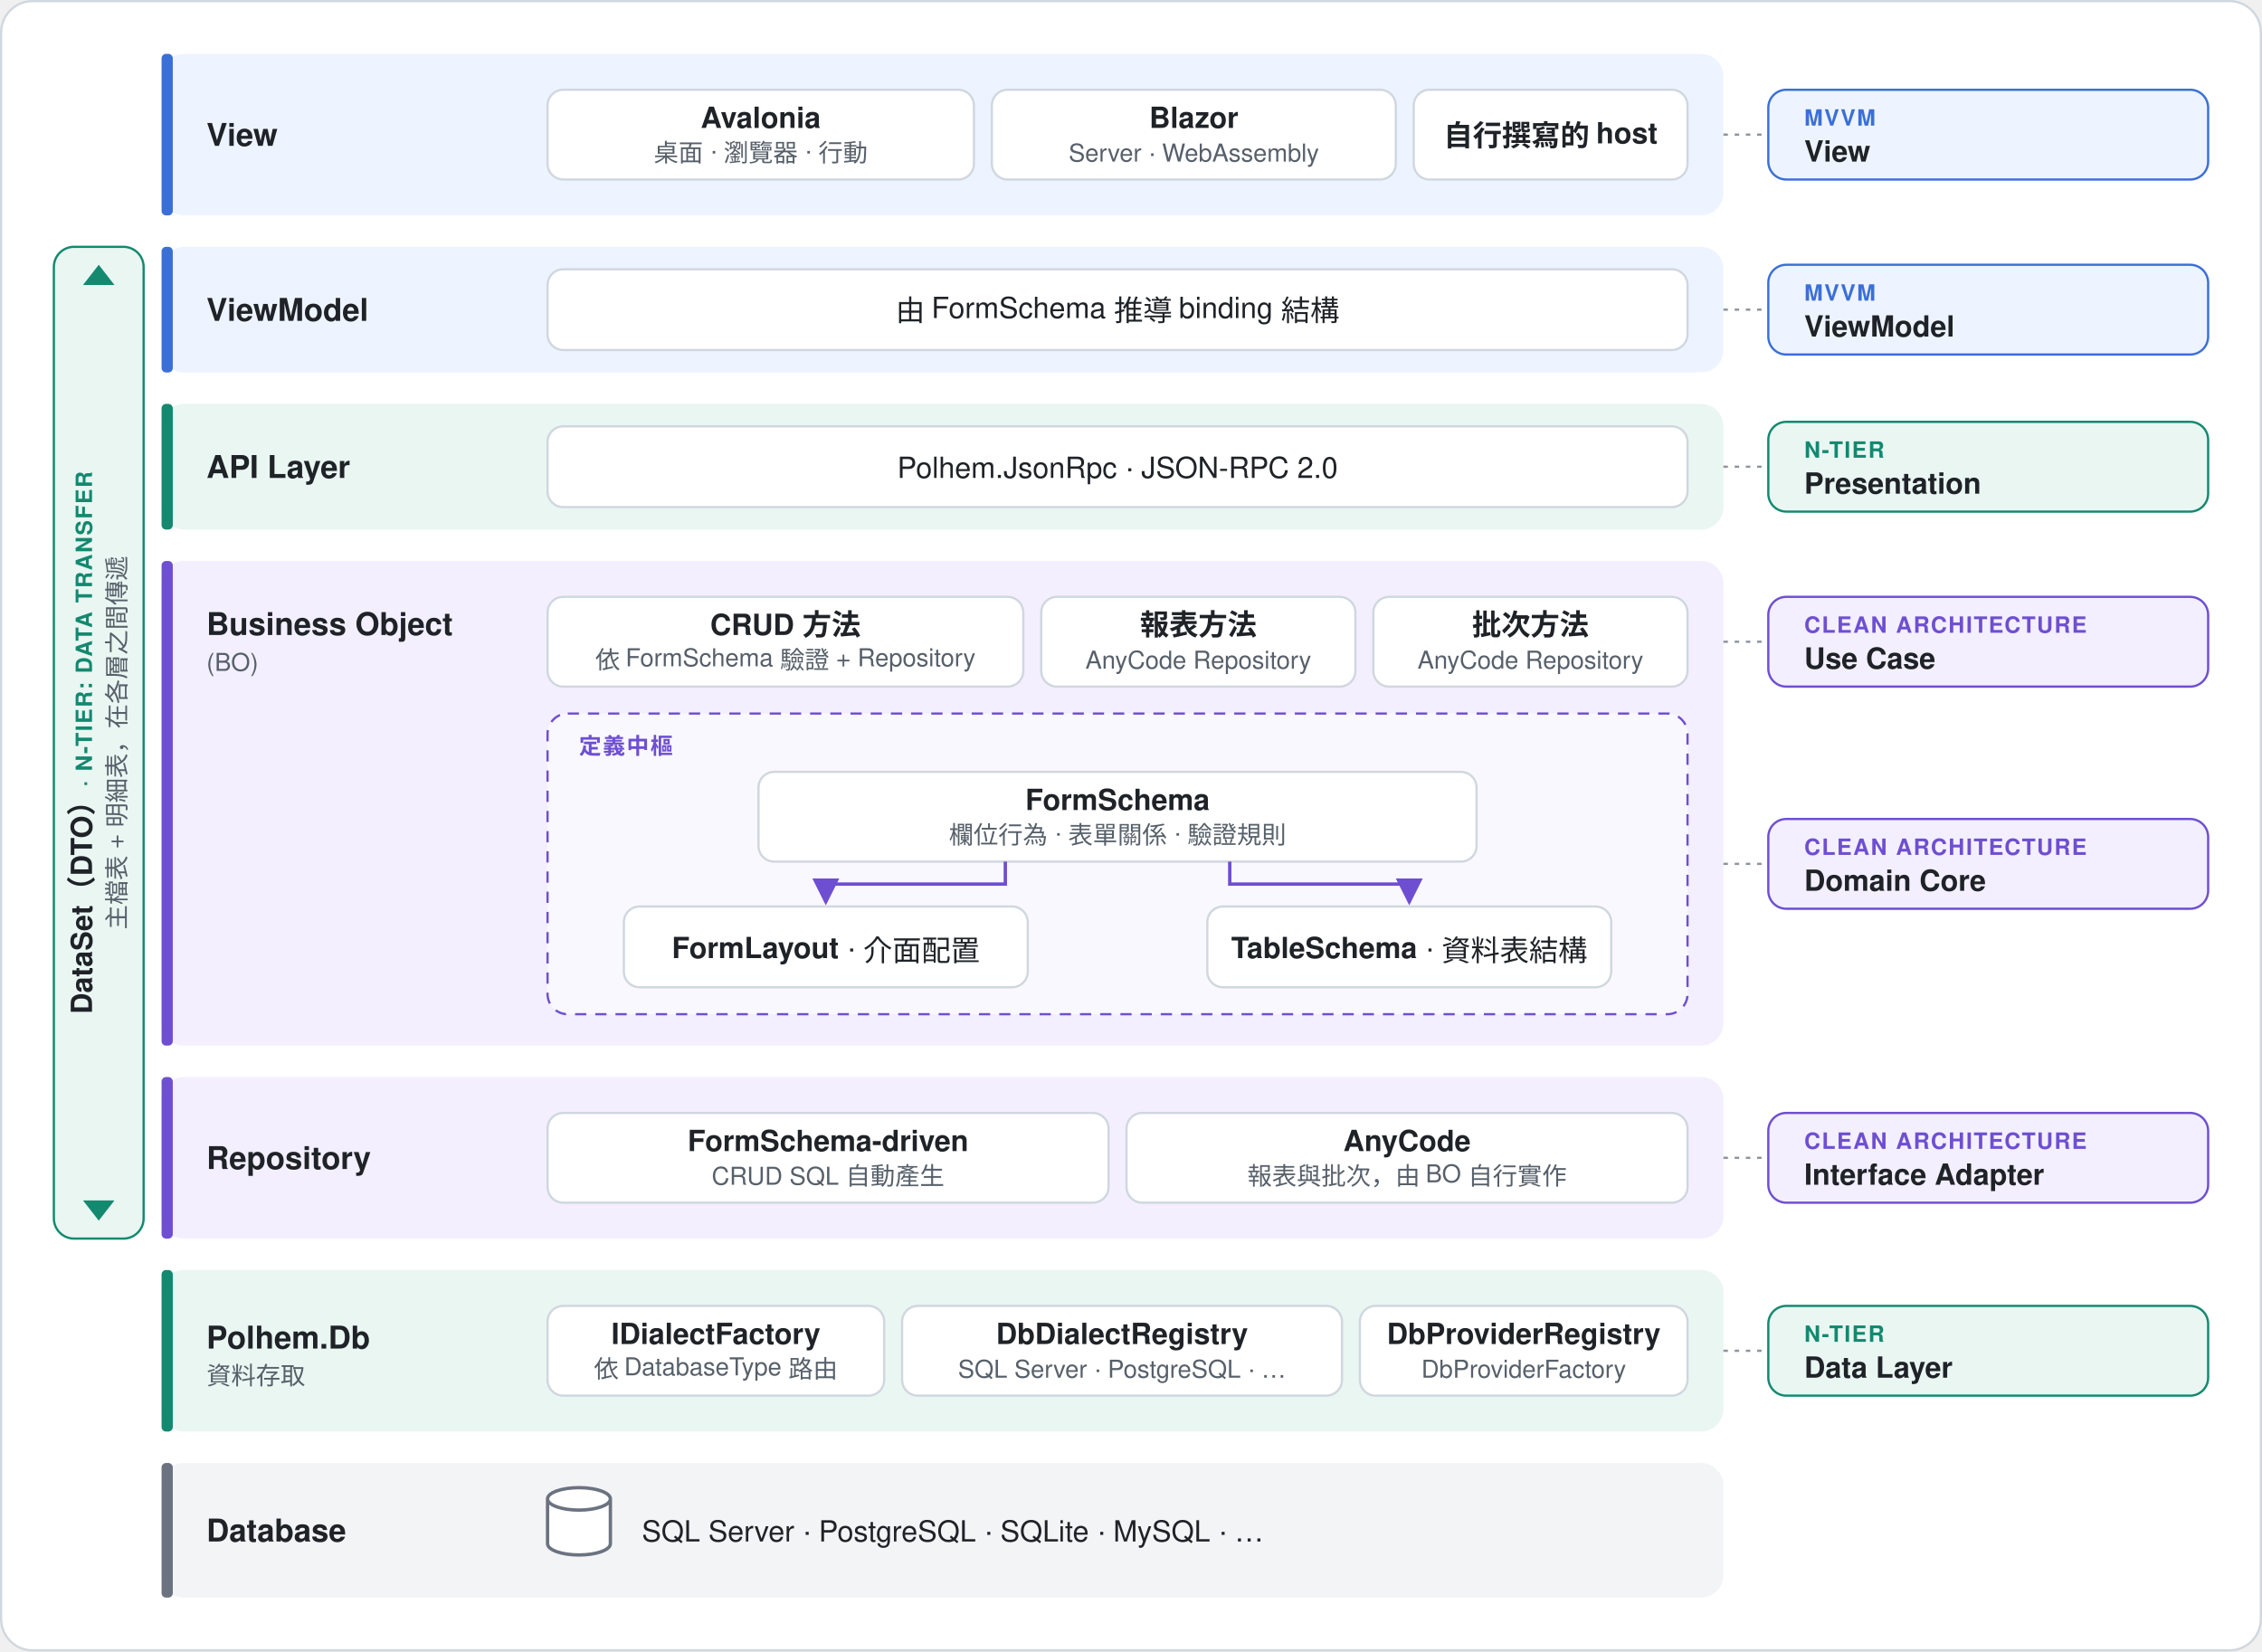
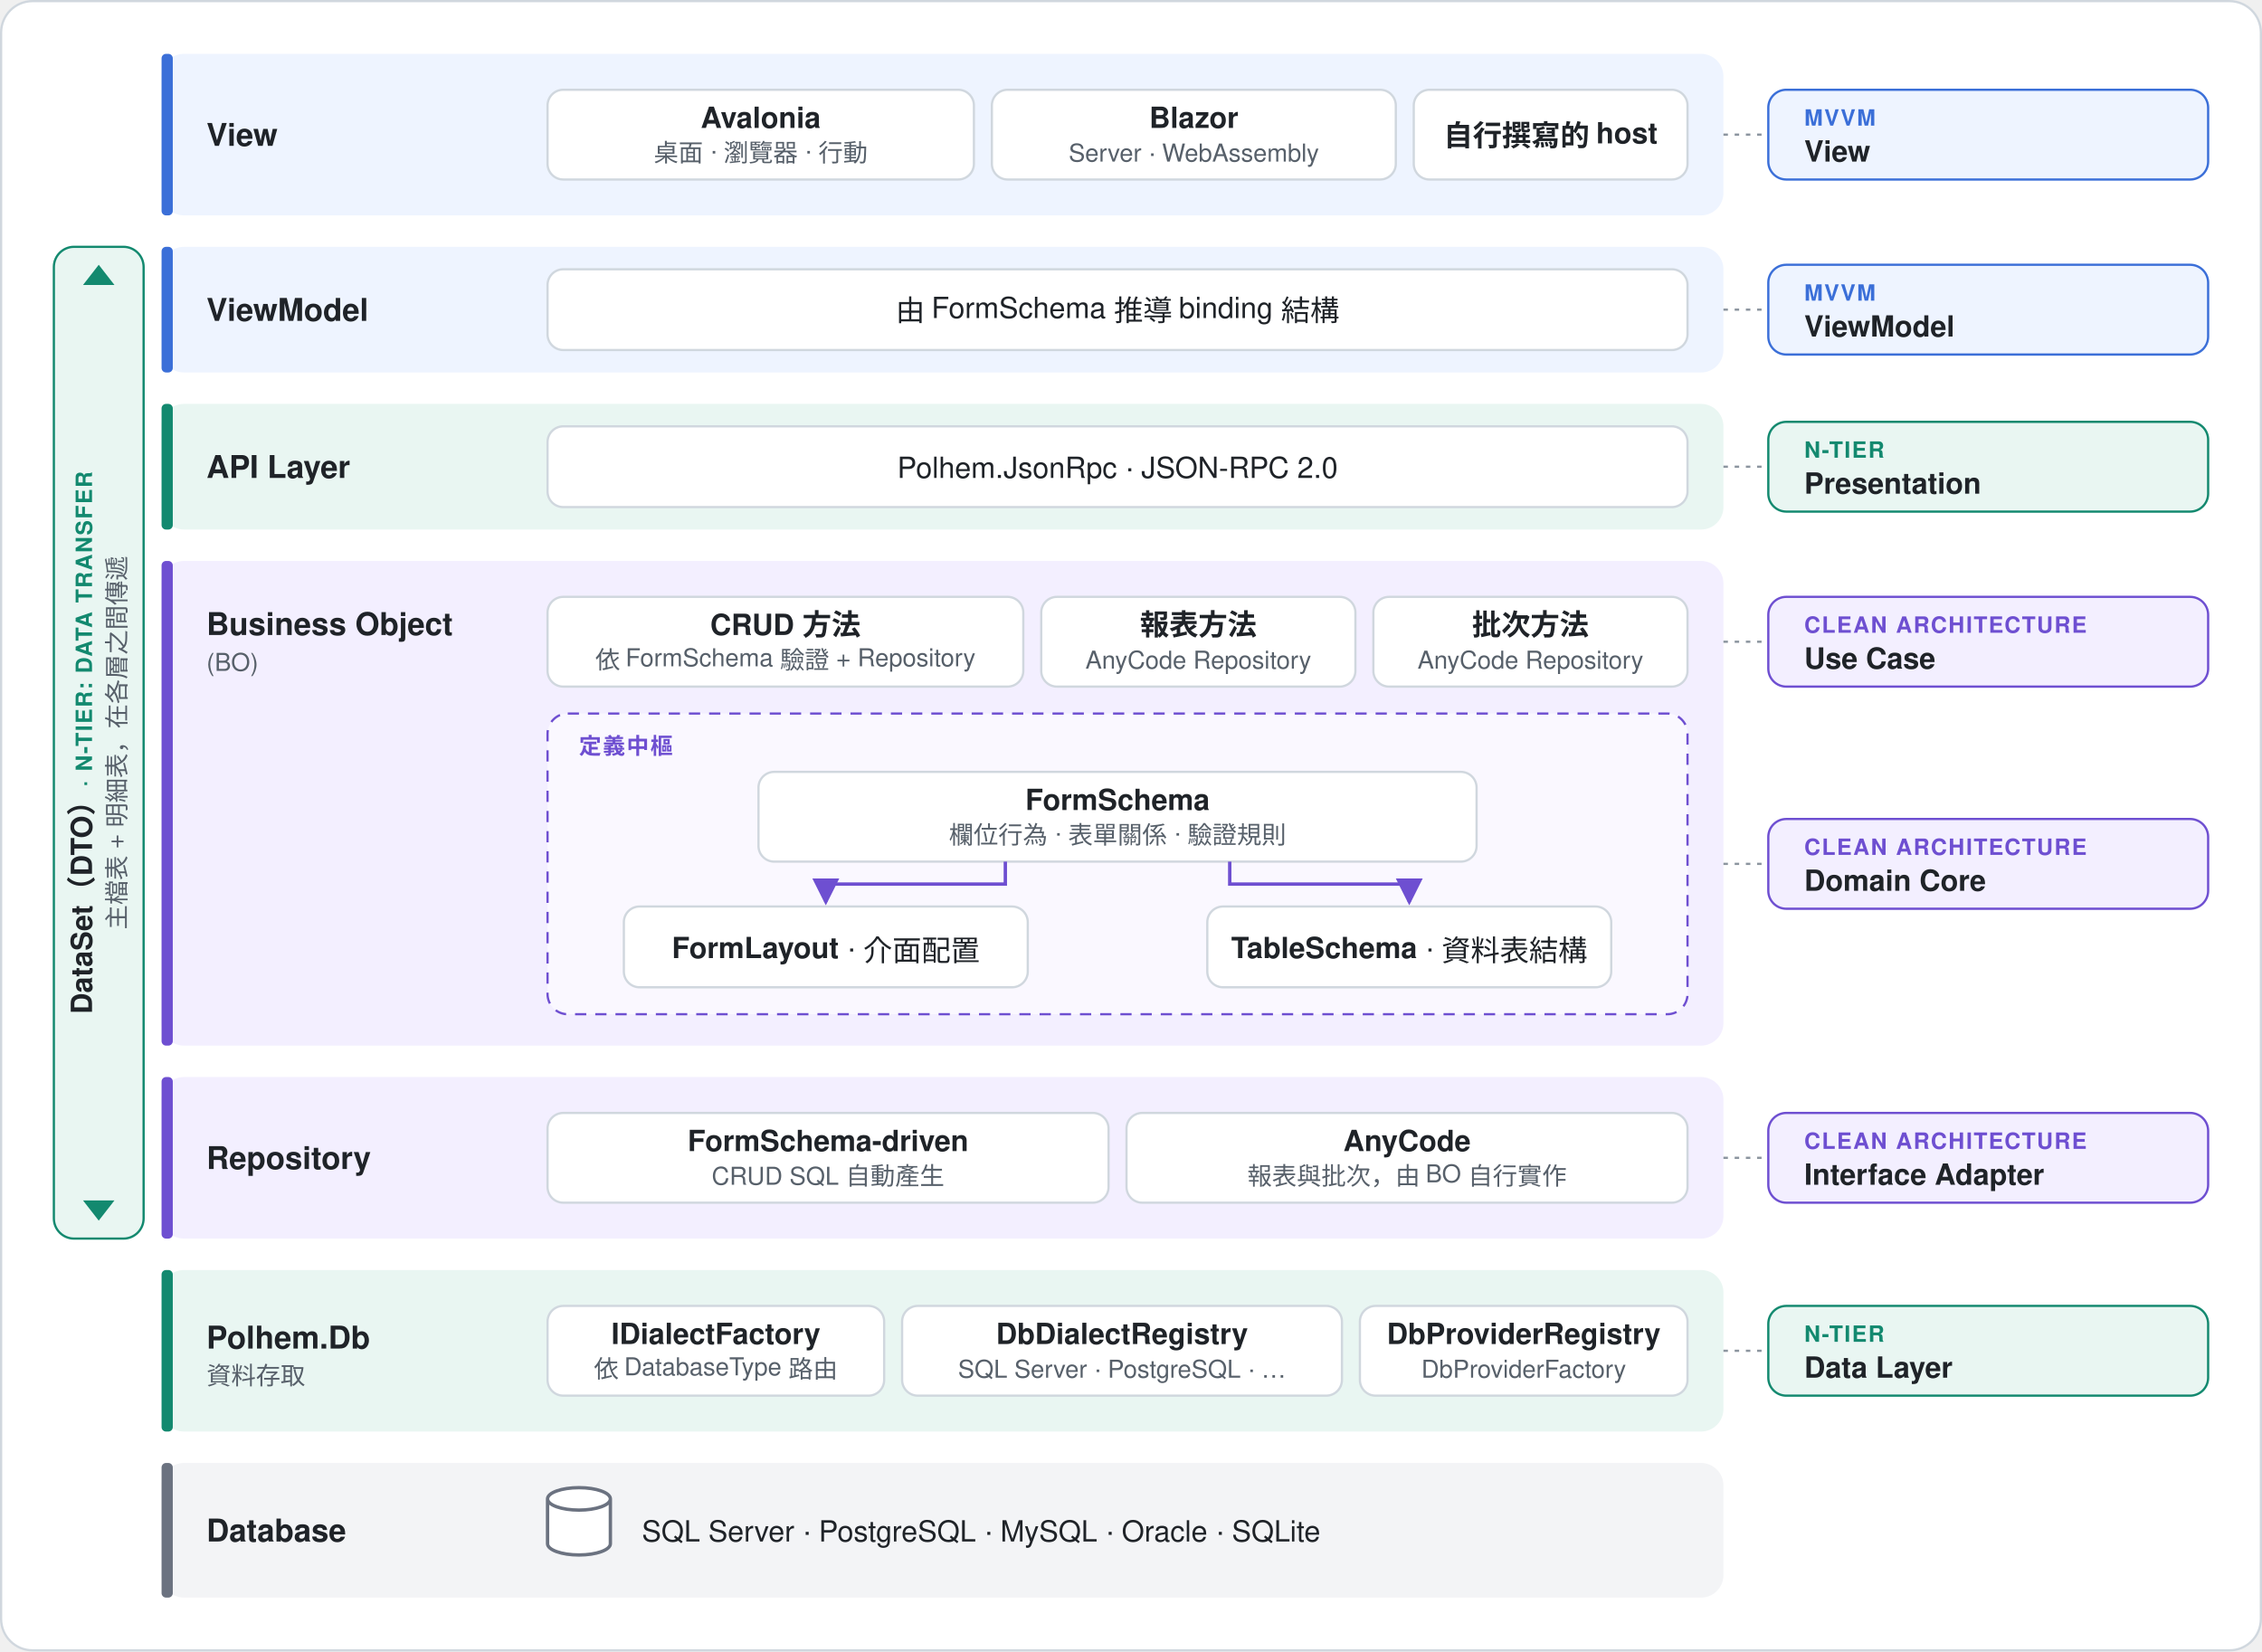
<svg xmlns="http://www.w3.org/2000/svg" viewBox="0 0 1008 736" width="1008" height="736" role="img" aria-labelledby="title desc">
  <defs>
    <style>
      .card { fill: #ffffff; stroke: #d0d7de; }
      .name { font: 600 14px system-ui, -apple-system, "Segoe UI", Helvetica, Arial, sans-serif; fill: #1f2328; }
      .sub { font: 400 11px system-ui, -apple-system, "Segoe UI", Helvetica, Arial, sans-serif; fill: #57606a; }
      .chip-title { font: 600 13px system-ui, -apple-system, "Segoe UI", Helvetica, Arial, sans-serif; fill: #1f2328; }
      .chip-text { font: 400 13px system-ui, -apple-system, "Segoe UI", Helvetica, Arial, sans-serif; fill: #1f2328; }
      .tag-family { font: 600 10px system-ui, -apple-system, "Segoe UI", Helvetica, Arial, sans-serif; letter-spacing: 0.06em; }
      .tag-role { font: 600 13px system-ui, -apple-system, "Segoe UI", Helvetica, Arial, sans-serif; fill: #1f2328; }
      .chip { fill: #ffffff; stroke: #d0d7de; }
      .link { stroke: #8c959f; stroke-width: 1; stroke-dasharray: 2 3; }
      .arrow { stroke: #6e4fd1; stroke-width: 1.5; fill: none; }
      .arrow-head { fill: #6e4fd1; }

      .mvvm .band { fill: #eef4ff; } .mvvm .accent { fill: #3b6fd8; } .mvvm .tag { fill: #eef4ff; stroke: #3b6fd8; } .mvvm .tag-family { fill: #3b6fd8; }
      .ntier .band { fill: #e9f6f2; } .ntier .accent { fill: #13896f; } .ntier .tag { fill: #e9f6f2; stroke: #13896f; } .ntier .tag-family { fill: #13896f; }
      .clean .band { fill: #f3efff; } .clean .accent { fill: #6e4fd1; } .clean .tag { fill: #f3efff; stroke: #6e4fd1; } .clean .tag-family { fill: #6e4fd1; }
      .store .band { fill: #f3f4f6; } .store .accent { fill: #6b7280; }
      .hub { fill: #faf8ff; stroke: #6e4fd1; stroke-dasharray: 5 4; }
      .hub-label { font: 600 10px system-ui, -apple-system, "Segoe UI", Helvetica, Arial, sans-serif; letter-spacing: 0.06em; fill: #6e4fd1; }
      .rail-head { fill: #13896f; }
      .cyl { fill: #ffffff; stroke: #6b7280; stroke-width: 1.5; }
    </style>
    <marker id="head" viewBox="0 0 8 8" refX="7" refY="4" markerWidth="8" markerHeight="8" orient="auto">
      <path class="arrow-head" d="M0,0 L8,4 L0,8 z" />
    </marker>
  </defs>
  <rect class="card" x="0.5" y="0.5" width="1007" height="735" rx="14" />
  <g class="ntier">
    <rect class="tag" x="24" y="110" width="40" height="442" rx="9" />
    <path class="rail-head" d="M44,118 l7,9 h-14 z" />
    <path class="rail-head" d="M44,544 l7,-9 h-14 z" />
    <g transform="translate(44,331) rotate(-90)">
      <text class="tag-role" x="0" y="-3" text-anchor="middle">DataSet（DTO）<tspan class="tag-family">· N-TIER: DATA TRANSFER</tspan>
      </text>
      <text class="sub" x="0" y="12" text-anchor="middle">主檔表 + 明細表，在各層之間傳遞</text>
    </g>
  </g>
  <g transform="translate(48,0)">
    <g class="mvvm">
      <rect class="band" x="24" y="24" width="696" height="72" rx="10" />
      <rect class="accent" x="24" y="24" width="5" height="72" rx="2" />
      <text class="name" x="44" y="65">View</text>
      <rect class="chip" x="196" y="40" width="190" height="40" rx="7" />
      <text class="chip-title" x="291" y="57" text-anchor="middle">Avalonia</text>
      <text class="sub" x="291" y="72" text-anchor="middle">桌面 · 瀏覽器 · 行動</text>
      <rect class="chip" x="394" y="40" width="180" height="40" rx="7" />
      <text class="chip-title" x="484" y="57" text-anchor="middle">Blazor</text>
      <text class="sub" x="484" y="72" text-anchor="middle">Server · WebAssembly</text>
      <rect class="chip" x="582" y="40" width="122" height="40" rx="7" />
      <text class="chip-title" x="643" y="65" text-anchor="middle">自行撰寫的 host</text>
      <line class="link" x1="720" y1="60" x2="740" y2="60" />
      <rect class="tag" x="740" y="40" width="196" height="40" rx="8" />
      <text class="tag-family" x="756" y="56">MVVM</text>
      <text class="tag-role" x="756" y="72">View</text>
    </g>
    <g class="mvvm">
      <rect class="band" x="24" y="110" width="696" height="56" rx="10" />
      <rect class="accent" x="24" y="110" width="5" height="56" rx="2" />
      <text class="name" x="44" y="143">ViewModel</text>
      <rect class="chip" x="196" y="120" width="508" height="36" rx="7" />
      <text class="chip-text" x="450" y="143" text-anchor="middle">由 FormSchema 推導 binding 結構</text>
      <line class="link" x1="720" y1="138" x2="740" y2="138" />
      <rect class="tag" x="740" y="118" width="196" height="40" rx="8" />
      <text class="tag-family" x="756" y="134">MVVM</text>
      <text class="tag-role" x="756" y="150">ViewModel</text>
    </g>
    <g class="ntier">
      <rect class="band" x="24" y="180" width="696" height="56" rx="10" />
      <rect class="accent" x="24" y="180" width="5" height="56" rx="2" />
      <text class="name" x="44" y="213">API Layer</text>
      <rect class="chip" x="196" y="190" width="508" height="36" rx="7" />
      <text class="chip-text" x="450" y="213" text-anchor="middle">Polhem.JsonRpc · JSON-RPC 2.0</text>
      <line class="link" x1="720" y1="208" x2="740" y2="208" />
      <rect class="tag" x="740" y="188" width="196" height="40" rx="8" />
      <text class="tag-family" x="756" y="204">N-TIER</text>
      <text class="tag-role" x="756" y="220">Presentation</text>
    </g>
    <g class="clean">
      <rect class="band" x="24" y="250" width="696" height="216" rx="10" />
      <rect class="accent" x="24" y="250" width="5" height="216" rx="2" />
      <text class="name" x="44" y="283">Business Object</text>
      <text class="sub" x="44" y="299">(BO)</text>
      <rect class="chip" x="196" y="266" width="212" height="40" rx="7" />
      <text class="chip-title" x="302" y="283" text-anchor="middle">CRUD 方法</text>
      <text class="sub" x="302" y="298" text-anchor="middle">依 FormSchema 驗證 + Repository</text>
      <rect class="chip" x="416" y="266" width="140" height="40" rx="7" />
      <text class="chip-title" x="486" y="283" text-anchor="middle">報表方法</text>
      <text class="sub" x="486" y="298" text-anchor="middle">AnyCode Repository</text>
      <rect class="chip" x="564" y="266" width="140" height="40" rx="7" />
      <text class="chip-title" x="634" y="283" text-anchor="middle">批次方法</text>
      <text class="sub" x="634" y="298" text-anchor="middle">AnyCode Repository</text>
      <rect class="hub" x="196" y="318" width="508" height="134" rx="9" />
      <text class="hub-label" x="210" y="336">定義中樞</text>
      <rect class="chip" x="290" y="344" width="320" height="40" rx="7" />
      <text class="chip-title" x="450" y="361" text-anchor="middle">FormSchema</text>
      <text class="sub" x="450" y="376" text-anchor="middle">欄位行為 · 表單關係 · 驗證規則</text>
      <path class="arrow" d="M400,384 L400,394 L320,394 L320,402" marker-end="url(#head)" />
      <path class="arrow" d="M500,384 L500,394 L580,394 L580,402" marker-end="url(#head)" />
      <rect class="chip" x="230" y="404" width="180" height="36" rx="7" />
      <text class="chip-text" x="320" y="427" text-anchor="middle">
        <tspan class="chip-title">FormLayout</tspan> · 介面配置</text>
      <rect class="chip" x="490" y="404" width="180" height="36" rx="7" />
      <text class="chip-text" x="580" y="427" text-anchor="middle">
        <tspan class="chip-title">TableSchema</tspan> · 資料表結構</text>
      <line class="link" x1="720" y1="286" x2="740" y2="286" />
      <rect class="tag" x="740" y="266" width="196" height="40" rx="8" />
      <text class="tag-family" x="756" y="282">CLEAN ARCHITECTURE</text>
      <text class="tag-role" x="756" y="298">Use Case</text>
      <line class="link" x1="720" y1="385" x2="740" y2="385" />
      <rect class="tag" x="740" y="365" width="196" height="40" rx="8" />
      <text class="tag-family" x="756" y="381">CLEAN ARCHITECTURE</text>
      <text class="tag-role" x="756" y="397">Domain Core</text>
    </g>
    <g transform="translate(0,-70)">
      <g class="clean">
        <rect class="band" x="24" y="550" width="696" height="72" rx="10" />
        <rect class="accent" x="24" y="550" width="5" height="72" rx="2" />
        <text class="name" x="44" y="591">Repository</text>
        <rect class="chip" x="196" y="566" width="250" height="40" rx="7" />
        <text class="chip-title" x="321" y="583" text-anchor="middle">FormSchema-driven</text>
        <text class="sub" x="321" y="598" text-anchor="middle">CRUD SQL 自動產生</text>
        <rect class="chip" x="454" y="566" width="250" height="40" rx="7" />
        <text class="chip-title" x="579" y="583" text-anchor="middle">AnyCode</text>
        <text class="sub" x="579" y="598" text-anchor="middle">報表與批次，由 BO 自行實作</text>
        <line class="link" x1="720" y1="586" x2="740" y2="586" />
        <rect class="tag" x="740" y="566" width="196" height="40" rx="8" />
        <text class="tag-family" x="756" y="582">CLEAN ARCHITECTURE</text>
        <text class="tag-role" x="756" y="598">Interface Adapter</text>
      </g>
      <g class="ntier">
        <rect class="band" x="24" y="636" width="696" height="72" rx="10" />
        <rect class="accent" x="24" y="636" width="5" height="72" rx="2" />
        <text class="name" x="44" y="671">Polhem.Db</text>
        <text class="sub" x="44" y="687">資料存取</text>
        <rect class="chip" x="196" y="652" width="150" height="40" rx="7" />
        <text class="chip-title" x="271" y="669" text-anchor="middle">IDialectFactory</text>
        <text class="sub" x="271" y="684" text-anchor="middle">依 DatabaseType 路由</text>
        <rect class="chip" x="354" y="652" width="196" height="40" rx="7" />
        <text class="chip-title" x="452" y="669" text-anchor="middle">DbDialectRegistry</text>
        <text class="sub" x="452" y="684" text-anchor="middle">SQL Server · PostgreSQL · …</text>
        <rect class="chip" x="558" y="652" width="146" height="40" rx="7" />
        <text class="chip-title" x="631" y="669" text-anchor="middle">DbProviderRegistry</text>
        <text class="sub" x="631" y="684" text-anchor="middle">DbProviderFactory</text>
        <line class="link" x1="720" y1="672" x2="740" y2="672" />
        <rect class="tag" x="740" y="652" width="196" height="40" rx="8" />
        <text class="tag-family" x="756" y="668">N-TIER</text>
        <text class="tag-role" x="756" y="684">Data Layer</text>
      </g>
      <g class="store">
        <rect class="band" x="24" y="722" width="696" height="60" rx="10" />
        <rect class="accent" x="24" y="722" width="5" height="60" rx="2" />
        <text class="name" x="44" y="757">Database</text>
        <path class="cyl" d="M196,738 a14,5 0 0 0 28,0 a14,5 0 0 0 -28,0 v20 a14,5 0 0 0 28,0 v-20" />
-         <text class="chip-text" x="238" y="757">SQL Server · PostgreSQL · SQLite · MySQL · …</text>
+         <text class="chip-text" x="238" y="757">SQL Server · PostgreSQL · MySQL · Oracle · SQLite</text>
      </g>
    </g>
  </g>
</svg>
